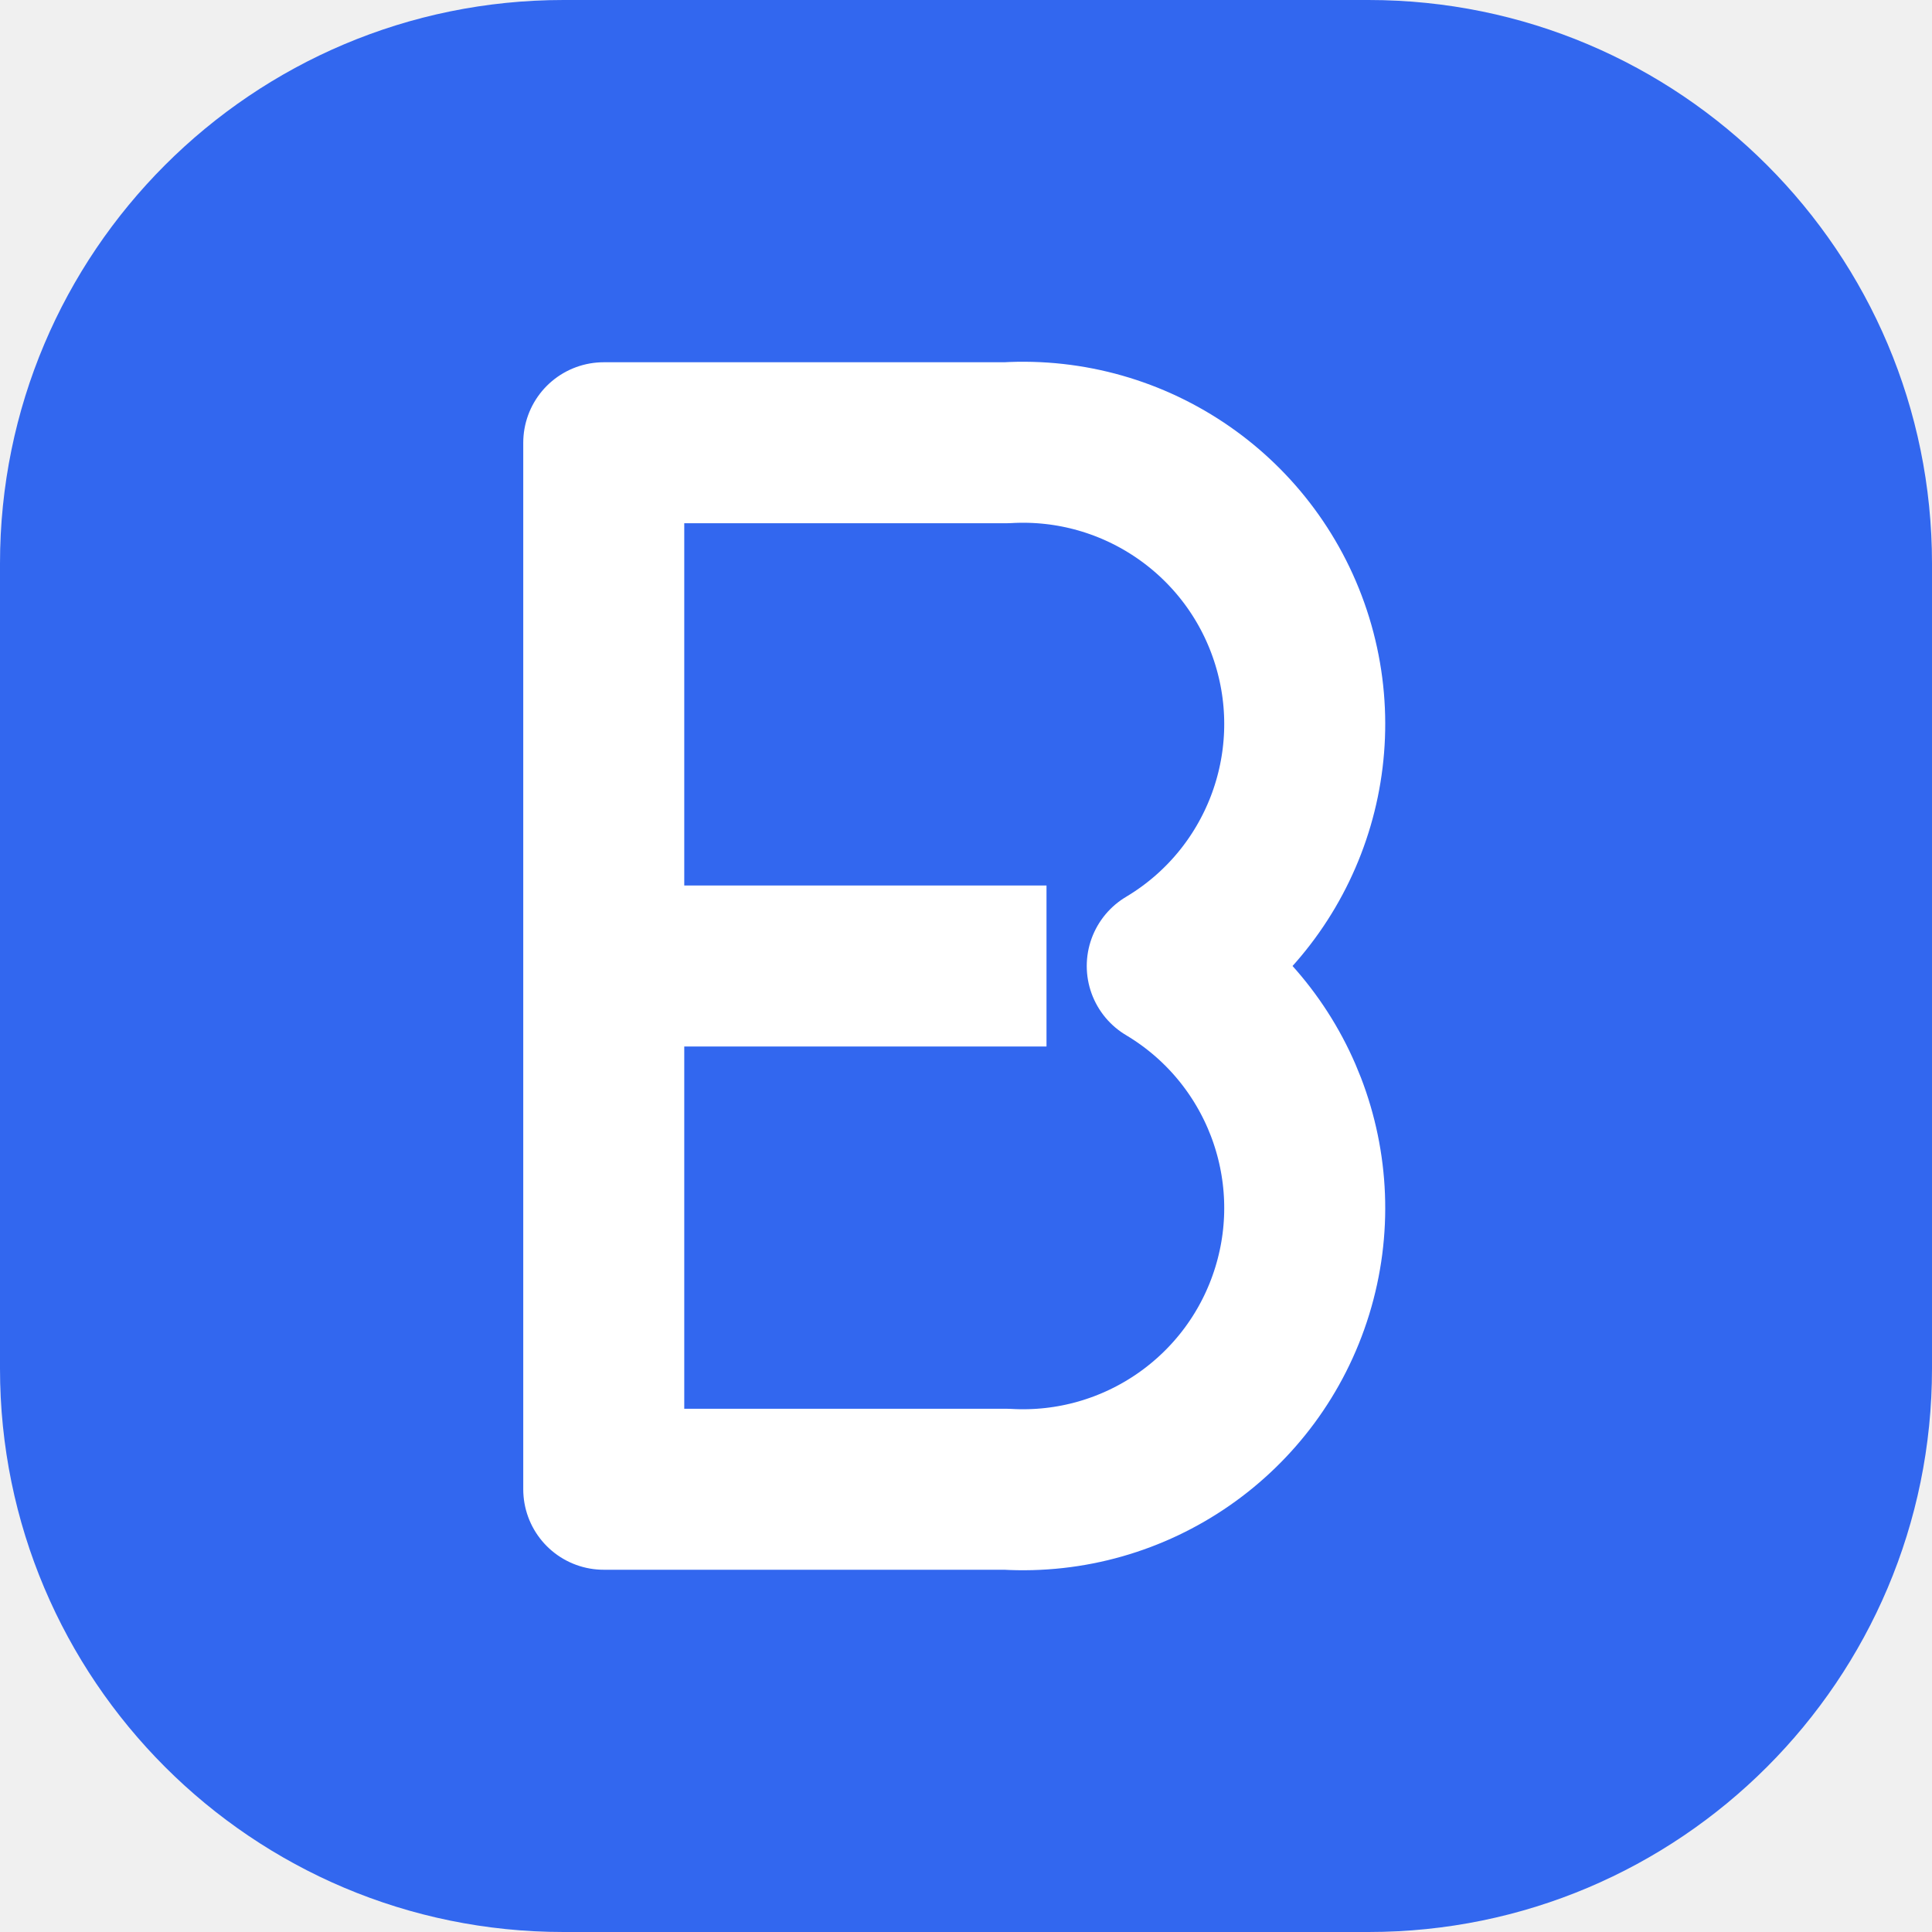
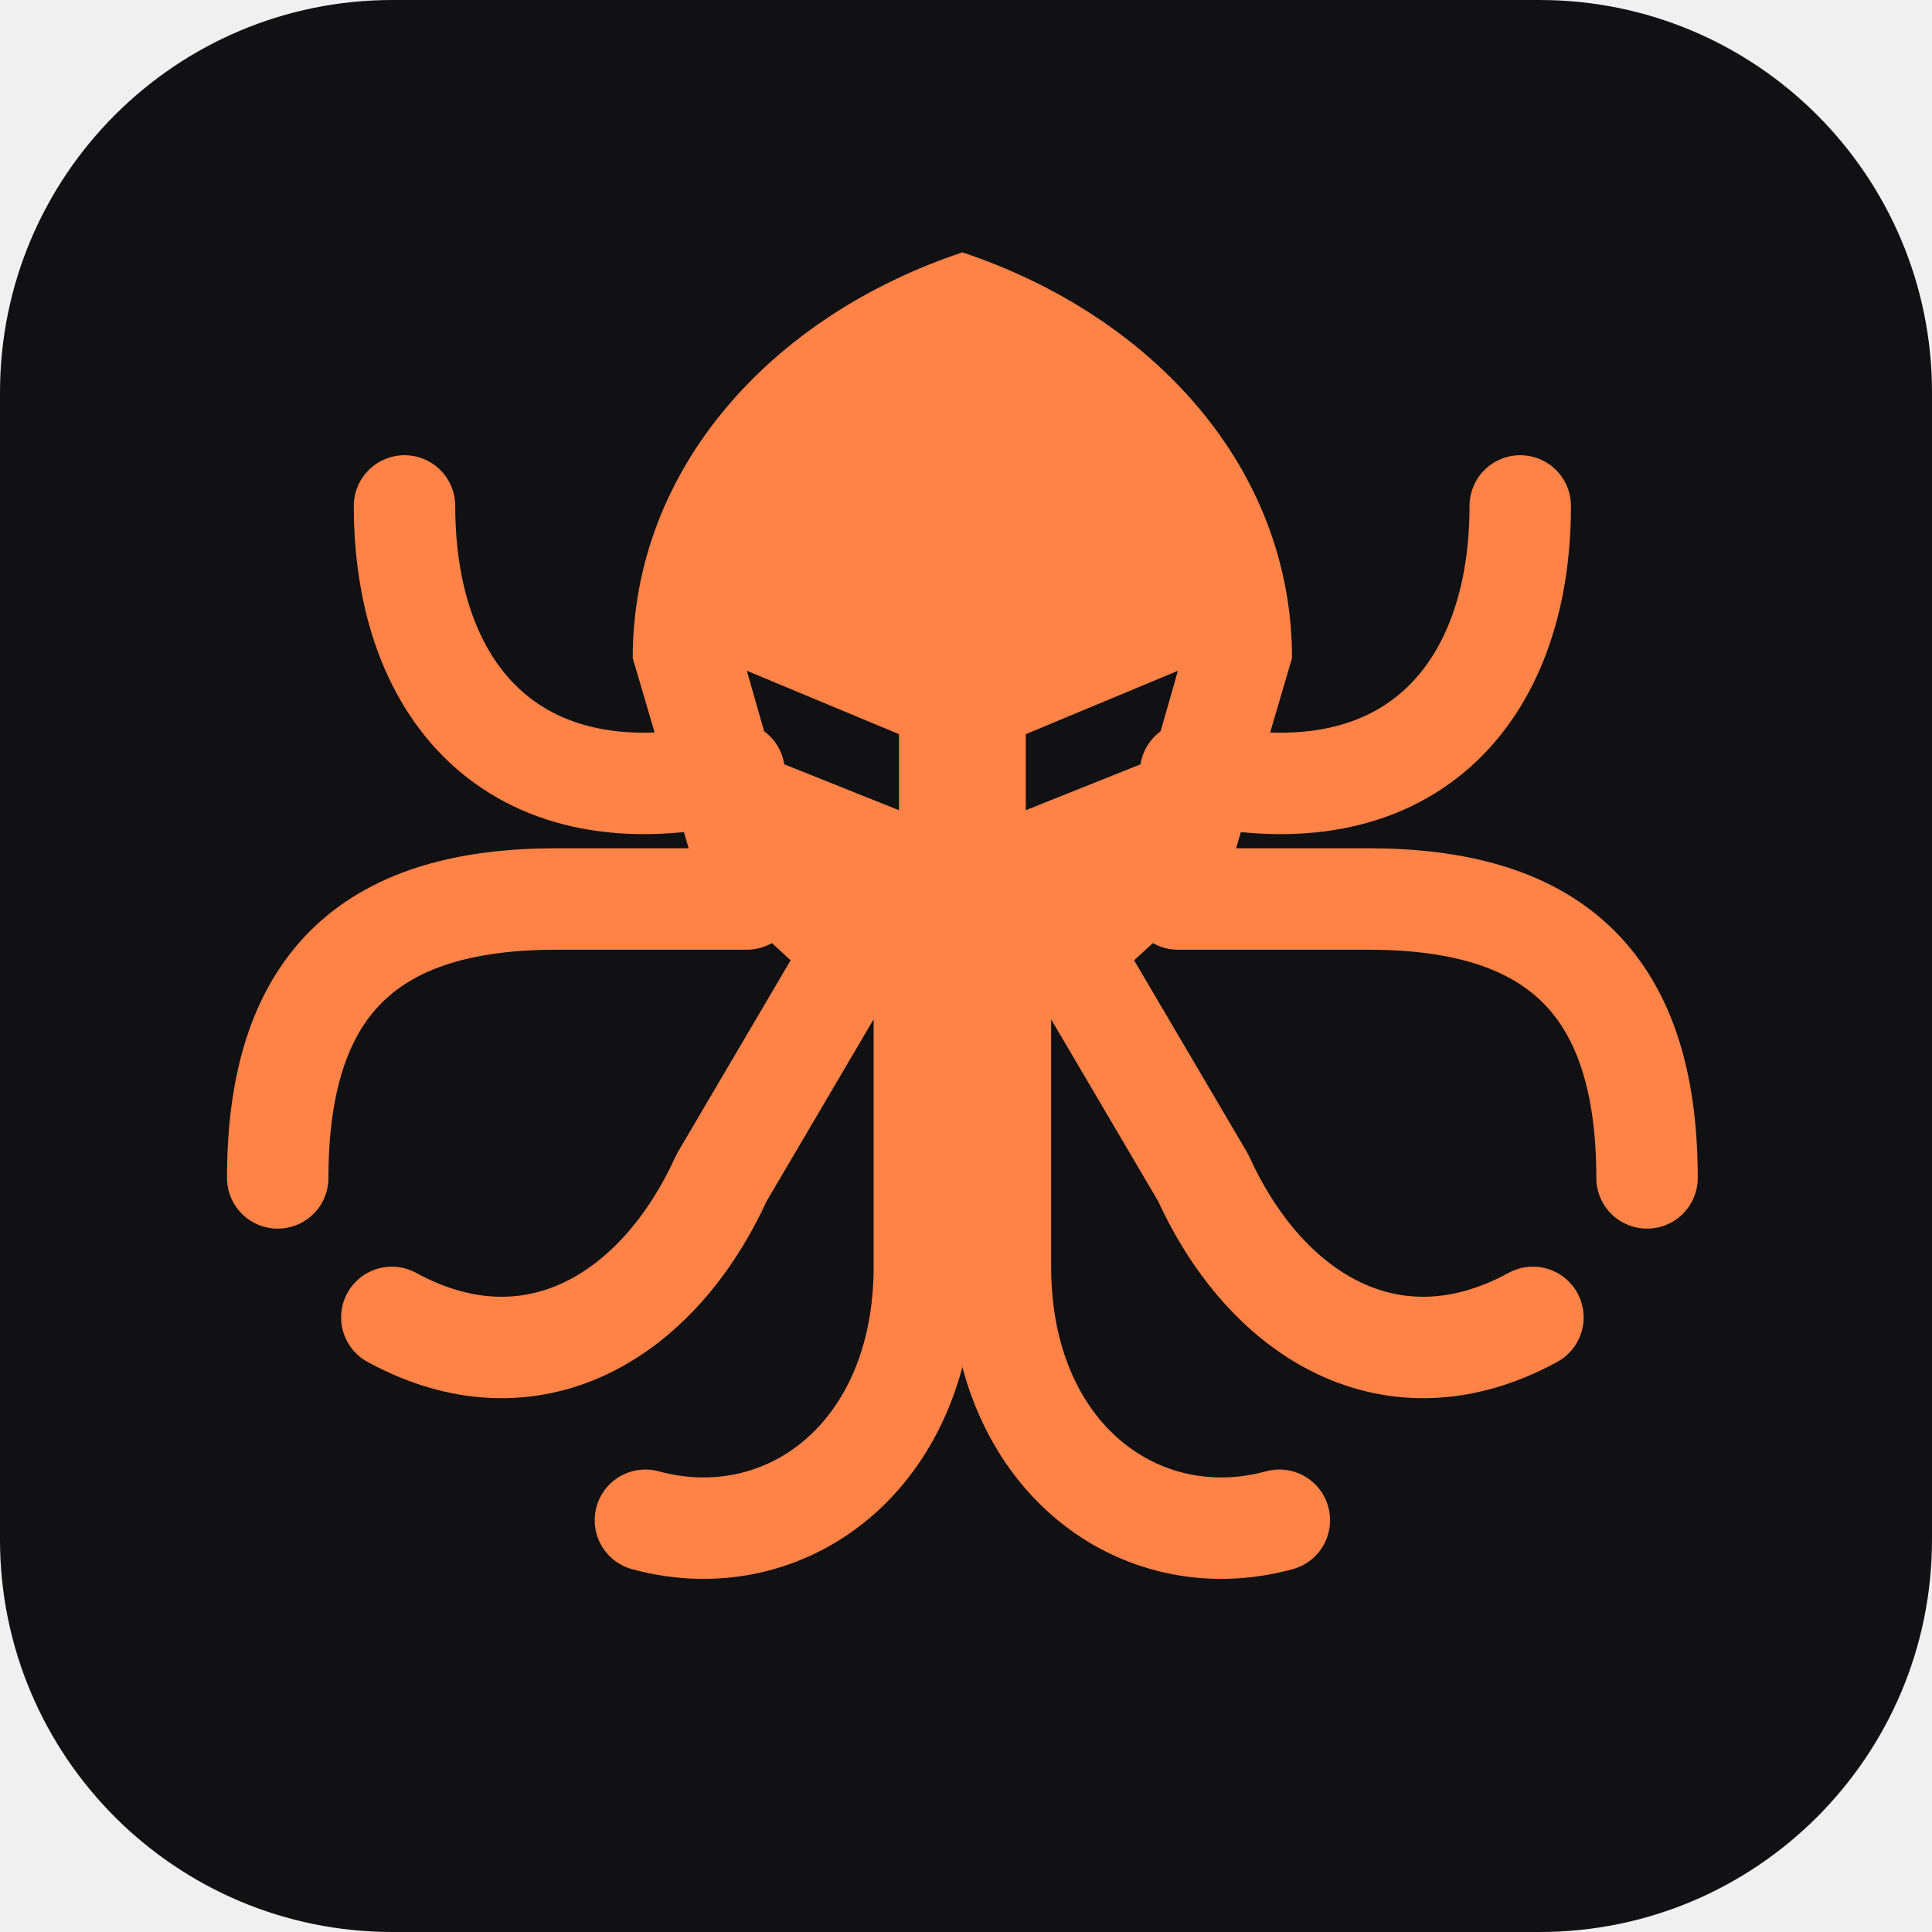
- <svg xmlns="http://www.w3.org/2000/svg" viewBox="0 0 48 48">
-   <rect width="48" height="48" rx="14" fill="#3267ef" />
-   <path d="M15 11h10a7 7 0 0 1 4 13 7 7 0 0 1-4 13H15z" fill="none" stroke="#fff" stroke-width="4" stroke-linejoin="round" />
-   <path d="M16 24h10" stroke="#fff" stroke-width="4" />
+ <svg xmlns="http://www.w3.org/2000/svg" viewBox="0 0 128 128" fill="none" color="#ff8247">
+   <rect width="128" height="128" rx="26" fill="#111114" />
+   <g transform="translate(10 10) scale(.84)">
+     <g stroke="currentColor" stroke-width="8" stroke-linecap="round" stroke-linejoin="round">
+       <path d="M46 49C29 53 20 43 20 28M47 59H32C18 59 10 65 10 81M55 64L45 81C40 92 30 98 19 92M61 65V88C61 103 50 111 39 108" />
+       <path d="M82 49C99 53 108 43 108 28M81 59H96C110 59 118 65 118 81M73 64L83 81C88 92 98 98 109 92M67 65V88C67 103 78 111 89 108" />
+     </g>
+     <path fill="currentColor" fill-rule="evenodd" d="M64 8C49 13 38 25 38 40L43 57L55 68H73L85 57L90 40C90 25 79 13 64 8ZM47 41L59 46V52L49 48L47 41ZM81 41L69 46V52L79 48L81 41Z" clip-rule="evenodd" />
+   </g>
</svg>
